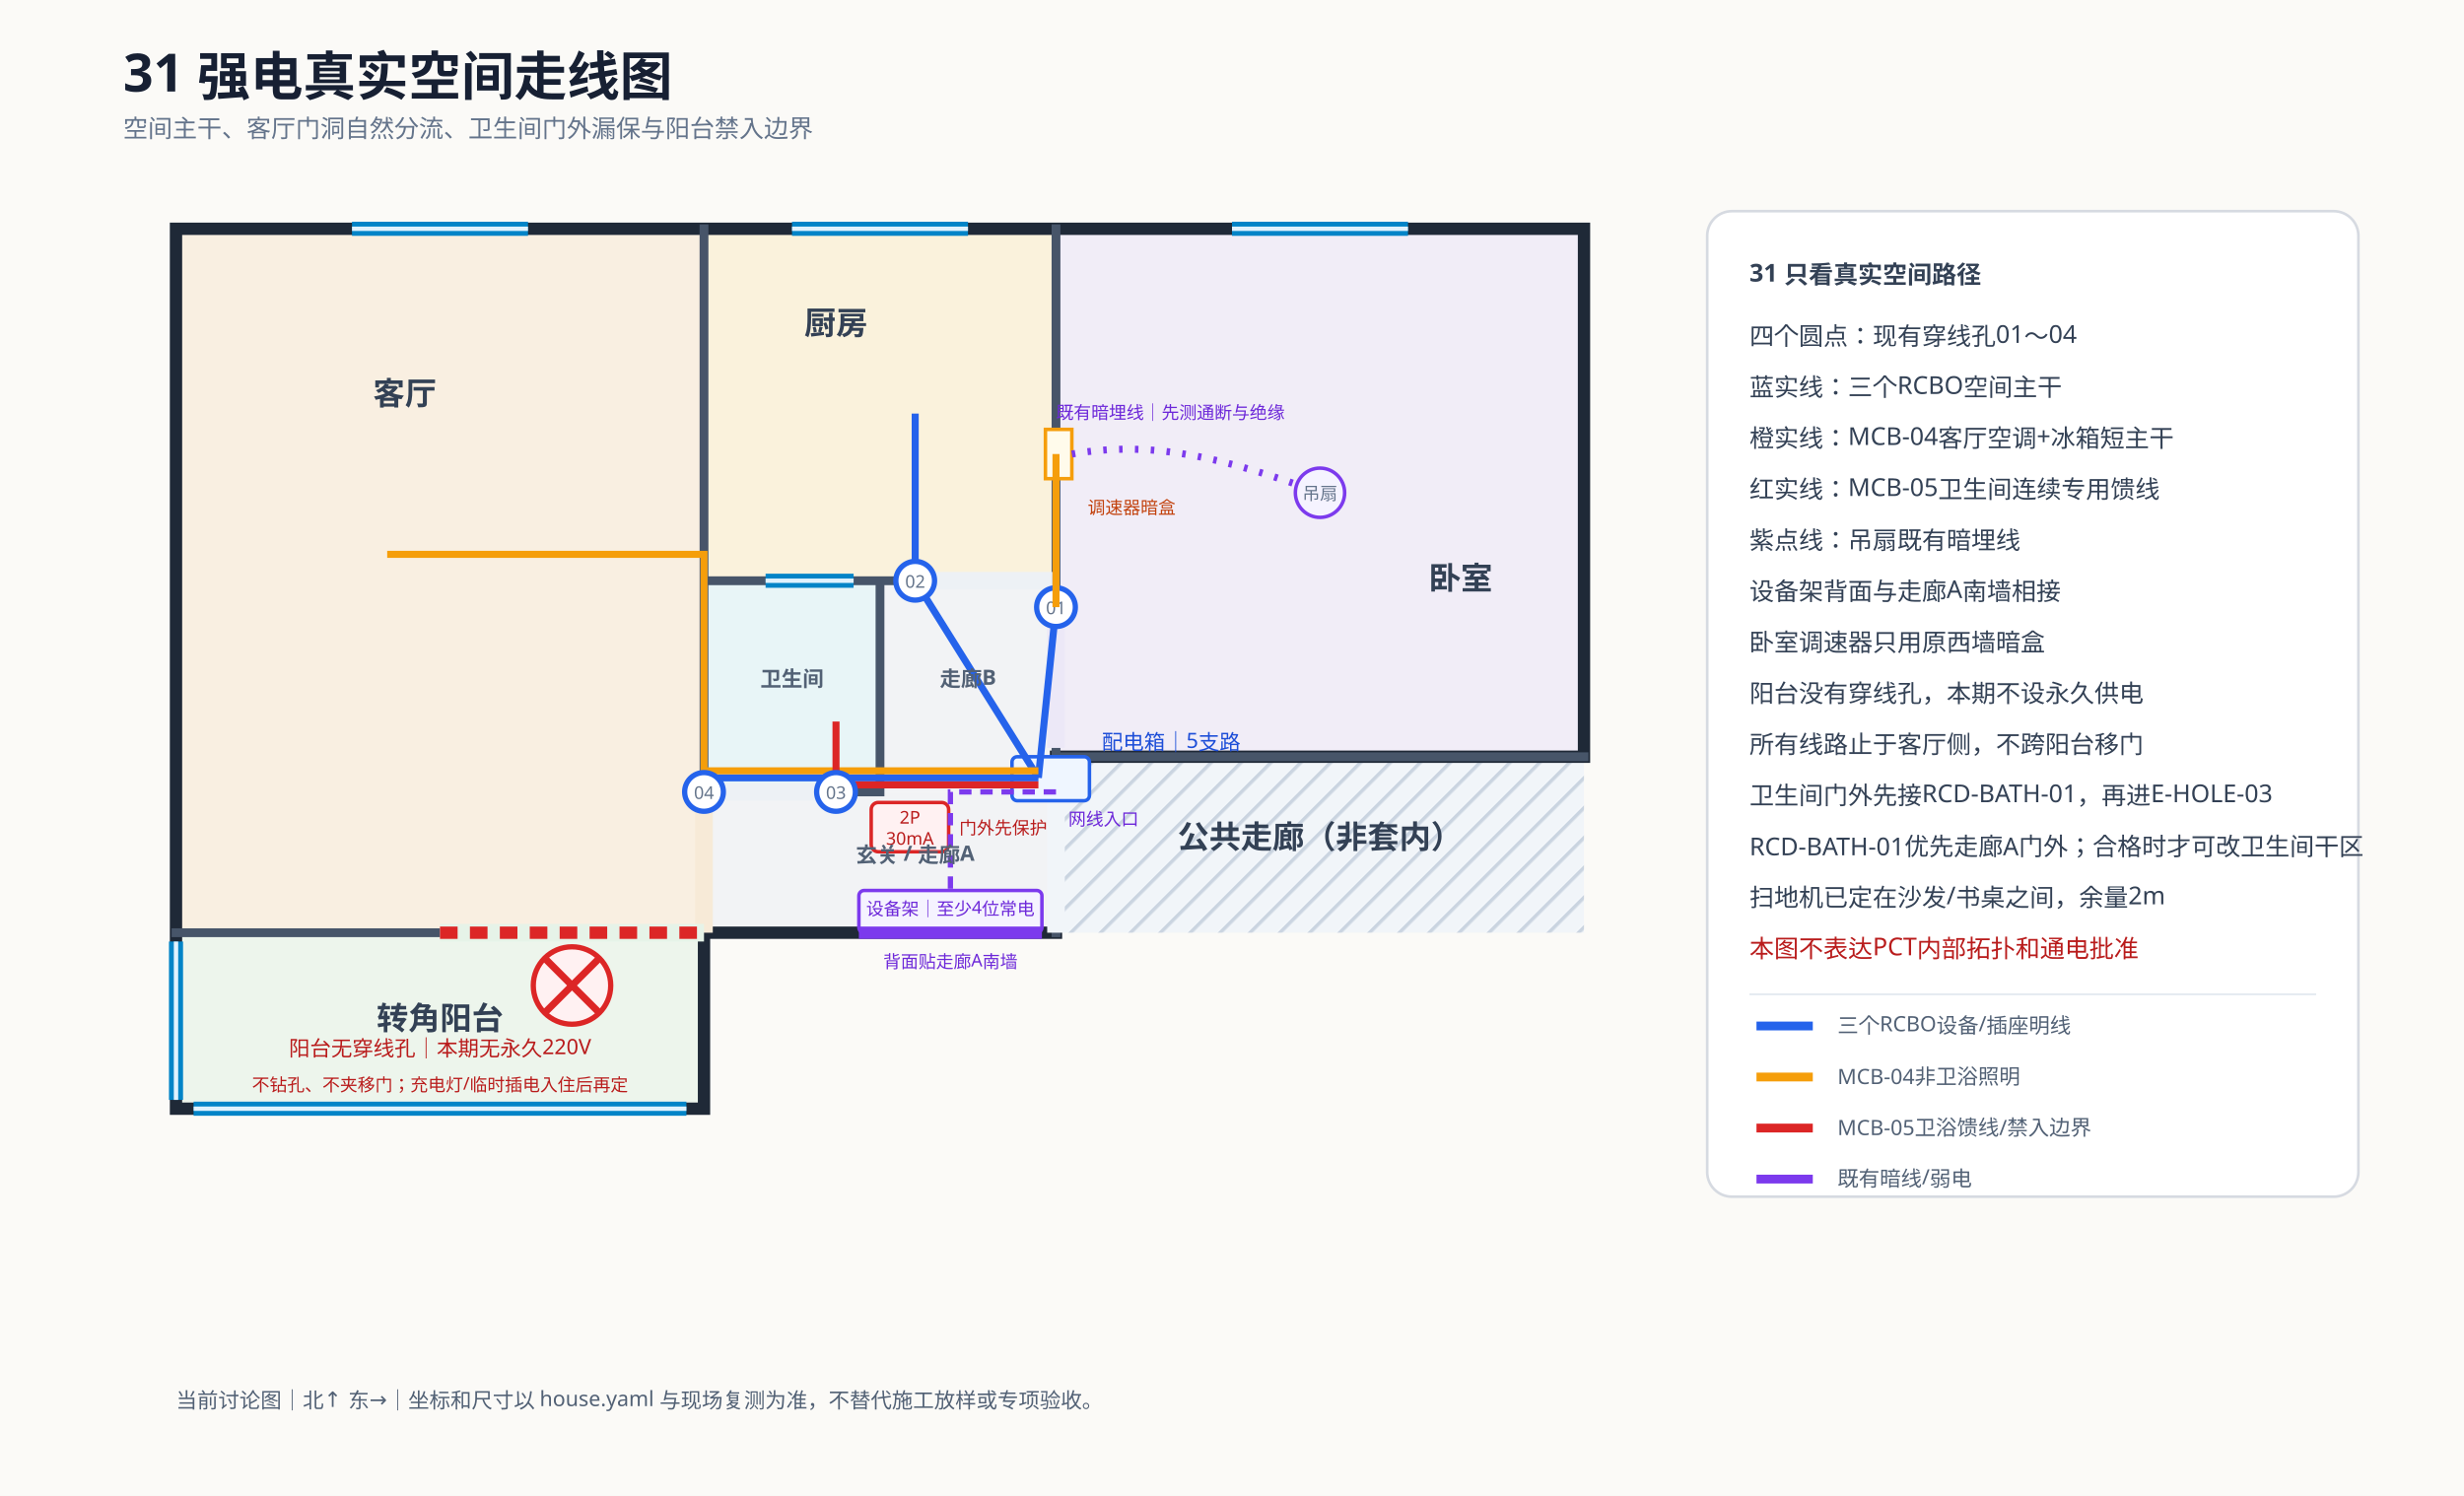
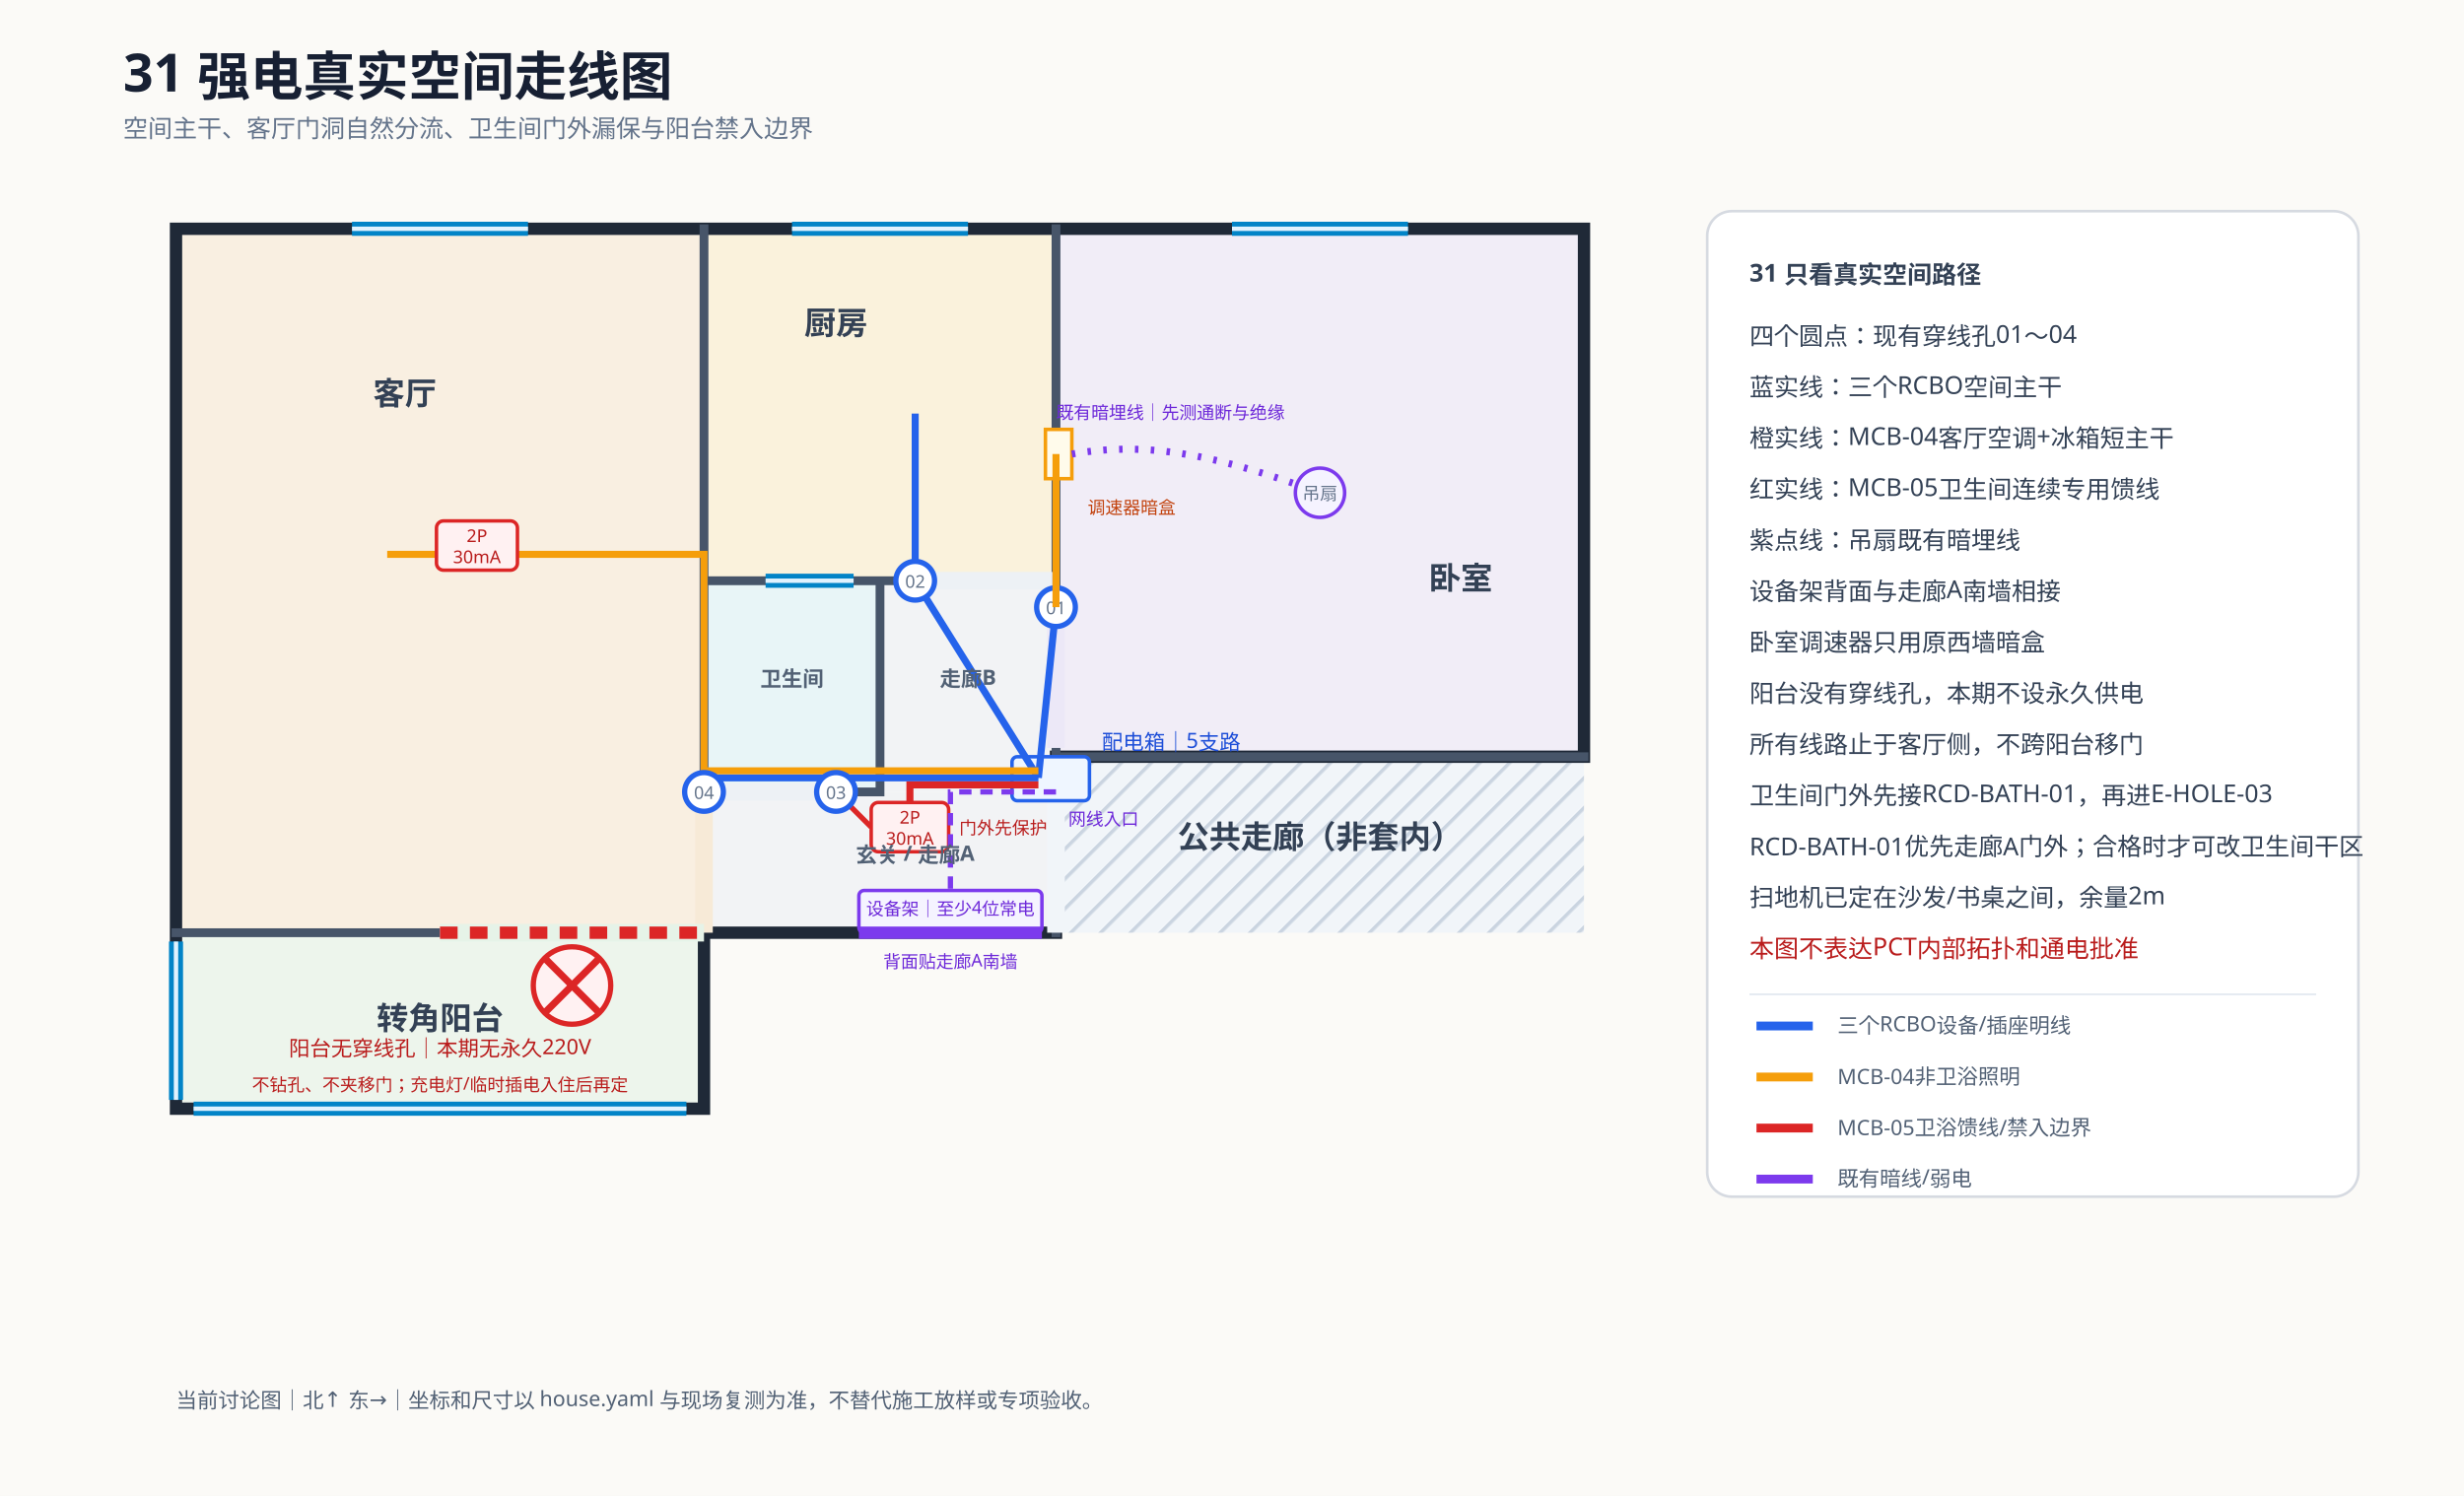
<svg xmlns="http://www.w3.org/2000/svg" width="1400" height="850" viewBox="0 0 1400 850" data-diagram-role="electrical-routes" role="img">
  <defs>
    <pattern id="hatch" width="12" height="12" patternUnits="userSpaceOnUse" patternTransform="rotate(45)">
      <rect width="12" height="12" fill="#f1f5f9" />
      <line y2="12" stroke="#cbd5e1" stroke-width="4" />
    </pattern>
    <pattern id="danger" width="10" height="10" patternUnits="userSpaceOnUse" patternTransform="rotate(45)">
      <rect width="10" height="10" fill="#fff1f2" />
      <line y2="10" stroke="#fecaca" stroke-width="3" />
    </pattern>
    <marker id="arrow" markerWidth="8" markerHeight="8" refX="6" refY="4" orient="auto">
      <path d="M0 0L8 4 0 8z" fill="#334155" />
    </marker>
    <marker id="blue-arrow" markerWidth="8" markerHeight="8" refX="6" refY="4" orient="auto">
      <path d="M0 0L8 4 0 8z" fill="#2563eb" />
    </marker>
    <style>
    text{font-family:"Source Han Sans SC","Heiti SC","Arial Unicode MS",sans-serif}
    .wall{fill:none;stroke:#1f2937;stroke-width:7;stroke-linecap:square;stroke-linejoin:miter}
    .iw{fill:none;stroke:#475569;stroke-width:5;stroke-linecap:square}
    .win{stroke:#0284c7;stroke-width:8}.winc{stroke:#e0f2fe;stroke-width:2.5}
    .title{font-size:30px;font-weight:750;fill:#172033}.subtitle{font-size:14px;fill:#64748b}
    .room{font-size:18px;font-weight:750;fill:#334155;text-anchor:middle}.roomsub{font-size:12px;fill:#64748b;text-anchor:middle}
    .note{font-size:14px;fill:#334155}.small{font-size:12px;fill:#526175}.micro{font-size:10px;fill:#64748b}
    .panel{fill:#fff;stroke:#d6dae1;stroke-width:1.5}.fixed{fill:#fffdf8;stroke:#64748b;stroke-width:2}
    .planned{fill:#fff7ed;stroke:#f97316;stroke-width:2;stroke-dasharray:7 5}
    .water{fill:none;stroke:#0284c7;stroke-width:4}.hot{fill:none;stroke:#dc2626;stroke-width:4}
    .drain{fill:none;stroke:#0f766e;stroke-width:5}.gas{fill:none;stroke:#ea580c;stroke-width:4}
    .power{fill:none;stroke:#2563eb;stroke-width:3}.network{fill:none;stroke:#7c3aed;stroke-width:3;stroke-dasharray:7 5}
    .danger{fill:#fff1f2;stroke:#dc2626;stroke-width:2}.cat{fill:none;stroke:#16a34a;stroke-width:6;stroke-dasharray:8 5}
    .dim{fill:none;stroke:#64748b;stroke-width:1.5}.dimtext{font-size:12px;fill:#475569;text-anchor:middle}
    .center{text-anchor:middle}.bold{font-weight:700}.orange{fill:#c2410c}.red{fill:#b91c1c}.blue{fill:#1d4ed8}.green{fill:#15803d}.purple{fill:#6d28d9}
  </style>
  </defs>
  <rect width="1400" height="850" fill="#fbfaf7" />
  <text x="70" y="52" class="title">31 强电真实空间走线图</text>
  <text x="70" y="78" class="subtitle">空间主干、客厅门洞自然分流、卫生间门外漏保与阳台禁入边界</text>
  <rect x="100" y="130" width="300" height="400" fill="#f7ead7" opacity="0.68" />
  <rect x="100" y="530" width="300" height="100" fill="#e6f3e8" opacity="0.68" />
  <rect x="400" y="130" width="200" height="200" fill="#f9efd0" opacity="0.68" />
  <rect x="400" y="330" width="100" height="120" fill="#dff3f7" opacity="0.68" />
  <rect x="500" y="330" width="100" height="120" fill="#edf1f5" opacity="0.68" />
  <rect x="400" y="450" width="200" height="80" fill="#edf1f5" opacity="0.68" />
  <rect x="600" y="130" width="300" height="300" fill="#ece8f7" opacity="0.68" />
  <rect x="600" y="430" width="300" height="100" fill="url(#hatch)" />
  <path class="wall" d="M100 130H900V430H600V530H400V630H100Z" />
  <path class="iw" d="M400 130V450M400 330H520M500 330V450M400 450H405M475 450H500M600 130V345M600 425V530M600 430H900M100 530H250" />
  <g data-connection="hall-a-b-open" />
  <path d="M400 450V530" stroke="#f7ead7" stroke-width="10" />
  <path d="M520 330H600" stroke="#edf1f5" stroke-width="10" />
  <path d="M405 450H475" stroke="#edf1f5" stroke-width="10" />
  <path d="M600 345V425" stroke="#ece8f7" stroke-width="10" />
  <path d="M600 450V530" stroke="#f1f5f9" stroke-width="10" />
  <path d="M250 530H400" stroke="#e6f3e8" stroke-width="10" />
  <path class="win" d="M200 130H300M450 130H550M700 130H800M100 535V625M110 630H390M435 330H485" />
  <path class="winc" d="M200 130H300M450 130H550M700 130H800M100 535V625M110 630H390M435 330H485" />
  <rect x="575" y="430" width="44" height="25" rx="3" fill="#eff6ff" stroke="#2563eb" stroke-width="2" />
  <text x="626" y="426" class="small blue">配电箱｜5支路</text>
  <g data-route-kind="surface" fill="none" stroke="#2563eb" stroke-width="4">
    <path d="M590 442L600 345V255" data-circuit="RCBO-01" />
    <path d="M590 442L520 330V235" data-circuit="RCBO-02" />
    <path d="M590 442H400V315" data-circuit="RCBO-03" />
  </g>
  <g data-route-kind="high-load-short" fill="none" stroke="#f59e0b" stroke-width="4">
    <path d="M590 438H400V315H220" data-circuit="MCB-04" />
  </g>
-   <path d="M590 446H475V410" fill="none" stroke="#dc2626" stroke-width="4" data-circuit="MCB-05" data-bath-feeder="continuous-no-joint" />
+   <g data-device-protection="RCD-LIV-01">
+     <rect x="248" y="296" width="46" height="28" rx="4" fill="#fff1f2" stroke="#dc2626" stroke-width="2" />
+     <text x="271" y="308" class="micro red center">2P</text>
+     <text x="271" y="320" class="micro red center">30mA</text>
+   </g>
+   <path d="M590 446H517V456" fill="none" stroke="#dc2626" stroke-width="4" data-circuit="MCB-05" data-bath-feeder="continuous-no-joint" />
+   <path d="M495 470L475 450" fill="none" stroke="#dc2626" stroke-width="3" data-bath-after-rcd="true" />
  <circle cx="600" cy="345" r="11" fill="#fff" stroke="#2563eb" stroke-width="3" data-electrical-hole="E-HOLE-01" />
  <text x="600" y="349" class="micro center">01</text>
  <circle cx="520" cy="330" r="11" fill="#fff" stroke="#2563eb" stroke-width="3" data-electrical-hole="E-HOLE-02" />
  <text x="520" y="334" class="micro center">02</text>
  <circle cx="475" cy="450" r="11" fill="#fff" stroke="#2563eb" stroke-width="3" data-electrical-hole="E-HOLE-03" />
  <text x="475" y="454" class="micro center">03</text>
  <circle cx="400" cy="450" r="11" fill="#fff" stroke="#2563eb" stroke-width="3" data-electrical-hole="E-HOLE-04" />
  <text x="400" y="454" class="micro center">04</text>
  <g data-device-protection="RCD-BATH-01" data-location-preference="hall-a-outside" data-fallback="bath-dry-high">
    <rect x="495" y="456" width="44" height="28" rx="4" fill="#fff1f2" stroke="#dc2626" stroke-width="2" />
    <text x="517" y="468" class="micro red center">2P</text>
    <text x="517" y="480" class="micro red center">30mA</text>
    <text x="545" y="474" class="micro red">门外先保护</text>
  </g>
  <rect x="488" y="506" width="104" height="24" rx="3" fill="#f5f3ff" stroke="#7c3aed" stroke-width="2" data-device-shelf="hall-a" data-wall-anchor="hall-a-south-wall" />
  <line x1="488" y1="530" x2="592" y2="530" stroke="#7c3aed" stroke-width="7" data-shelf-wall-contact="true" />
  <text x="540" y="520" class="micro purple center">设备架｜至少4位常电</text>
  <text x="540" y="550" class="micro purple center">背面贴走廊A南墙</text>
  <path class="network" d="M600 450H540V506" />
  <text x="607" y="469" class="micro purple">网线入口</text>
  <rect x="594" y="244" width="15" height="28" fill="#fffbeb" stroke="#f59e0b" stroke-width="2" data-box="E-BOX-BED-FAN" />
  <text x="618" y="292" class="micro orange">调速器暗盒</text>
  <path d="M600 345V258" fill="none" stroke="#f59e0b" stroke-width="4" data-fan-feed="surface-after-E-HOLE-01" />
  <path d="M609 258C655 250 695 260 750 280" fill="none" stroke="#7c3aed" stroke-width="4" stroke-dasharray="2 7" data-fan-feed="existing-concealed" />
  <circle cx="750" cy="280" r="14" fill="#f5f3ff" stroke="#7c3aed" stroke-width="2" />
  <text x="750" y="284" class="micro center">吊扇</text>
  <text x="665" y="238" class="micro purple center">既有暗埋线｜先测通断与绝缘</text>
  <g data-balcony-power="deferred" data-no-electrical-penetration="true">
    <path d="M250 530H400" stroke="#dc2626" stroke-width="7" stroke-dasharray="10 7" />
    <circle cx="325" cy="560" r="22" fill="#fff1f2" stroke="#dc2626" stroke-width="3" />
    <path d="M310 545L340 575M340 545L310 575" stroke="#dc2626" stroke-width="4" />
    <text x="250" y="600" class="small red center">阳台无穿线孔｜本期无永久220V</text>
    <text x="250" y="620" class="micro red center">不钻孔、不夹移门；充电灯/临时插电入住后再定</text>
  </g>
  <text x="230" y="230" class="room">客厅</text>
  <text x="475" y="190" class="room">厨房</text>
  <text x="450" y="390" class="small center bold">卫生间</text>
  <text x="830" y="335" class="room">卧室</text>
  <text x="550" y="390" class="small center bold">走廊B</text>
  <text x="520" y="490" class="small center bold">玄关 / 走廊A</text>
  <text x="250" y="585" class="room">转角阳台</text>
  <text x="750" y="482" class="room">公共走廊（非套内）</text>
  <rect x="970" y="120" width="370" height="560" rx="14" class="panel" />
  <text x="994" y="160" class="note bold">31 只看真实空间路径</text>
  <text x="994" y="196" class="note">四个圆点：现有穿线孔01～04</text>
  <text x="994" y="225" class="note">蓝实线：三个RCBO空间主干</text>
  <text x="994" y="254" class="note">橙实线：MCB-04客厅空调+冰箱短主干</text>
  <text x="994" y="283" class="note">红实线：MCB-05卫生间连续专用馈线</text>
  <text x="994" y="312" class="note">紫点线：吊扇既有暗埋线</text>
  <text x="994" y="341" class="note">设备架背面与走廊A南墙相接</text>
  <text x="994" y="370" class="note">卧室调速器只用原西墙暗盒</text>
  <text x="994" y="399" class="note">阳台没有穿线孔，本期不设永久供电</text>
  <text x="994" y="428" class="note">所有线路止于客厅侧，不跨阳台移门</text>
  <text x="994" y="457" class="note">卫生间门外先接RCD-BATH-01，再进E-HOLE-03</text>
  <text x="994" y="486" class="note">RCD-BATH-01优先走廊A门外；合格时才可改卫生间干区</text>
  <text x="994" y="515" class="note">扫地机已定在沙发/书桌之间，余量2m</text>
  <text x="994" y="544" class="note red">本图不表达PCT内部拓扑和通电批准</text>
  <line x1="994" y1="565" x2="1316" y2="565" stroke="#e2e8f0" />
  <line x1="998" y1="583" x2="1030" y2="583" stroke="#2563eb" stroke-width="5" />
  <text x="1044" y="587" class="small">三个RCBO设备/插座明线</text>
  <line x1="998" y1="612" x2="1030" y2="612" stroke="#f59e0b" stroke-width="5" />
  <text x="1044" y="616" class="small">MCB-04非卫浴照明</text>
  <line x1="998" y1="641" x2="1030" y2="641" stroke="#dc2626" stroke-width="5" />
  <text x="1044" y="645" class="small">MCB-05卫浴馈线/禁入边界</text>
  <line x1="998" y1="670" x2="1030" y2="670" stroke="#7c3aed" stroke-width="5" />
  <text x="1044" y="674" class="small">既有暗线/弱电</text>
  <text x="100" y="800" class="small">当前讨论图｜北↑ 东→｜坐标和尺寸以 house.yaml 与现场复测为准，不替代施工放样或专项验收。</text>
</svg>
